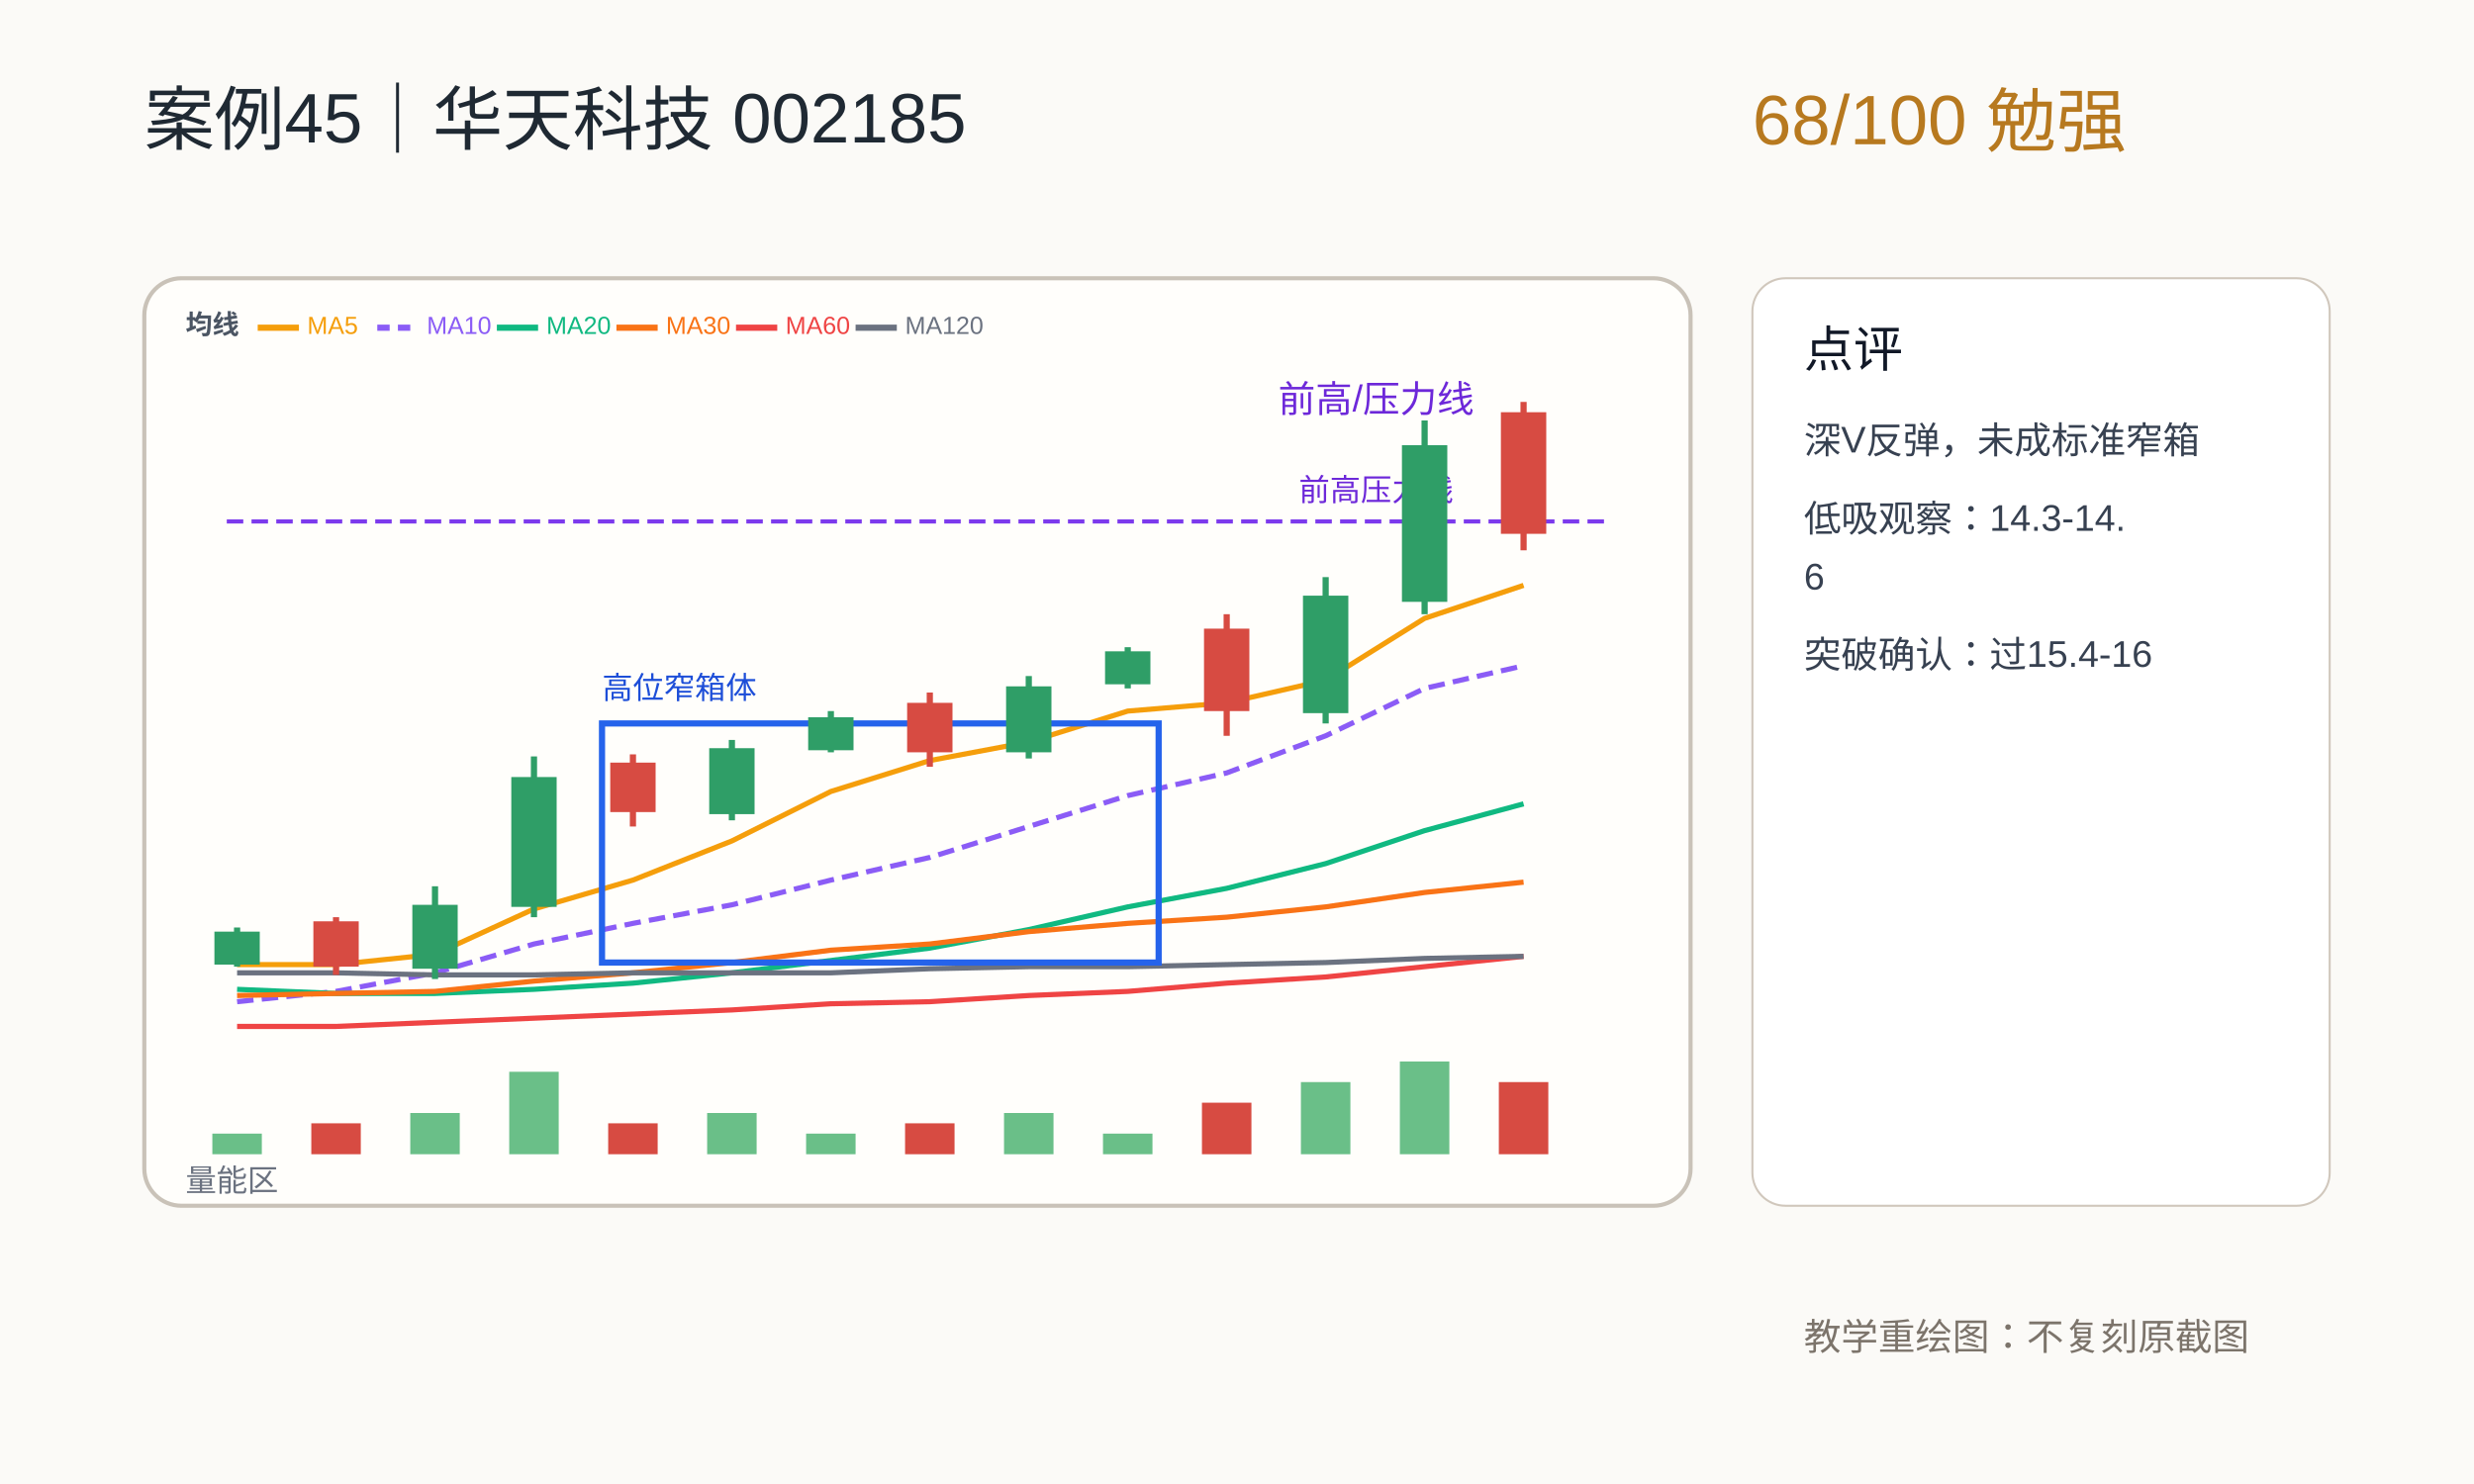
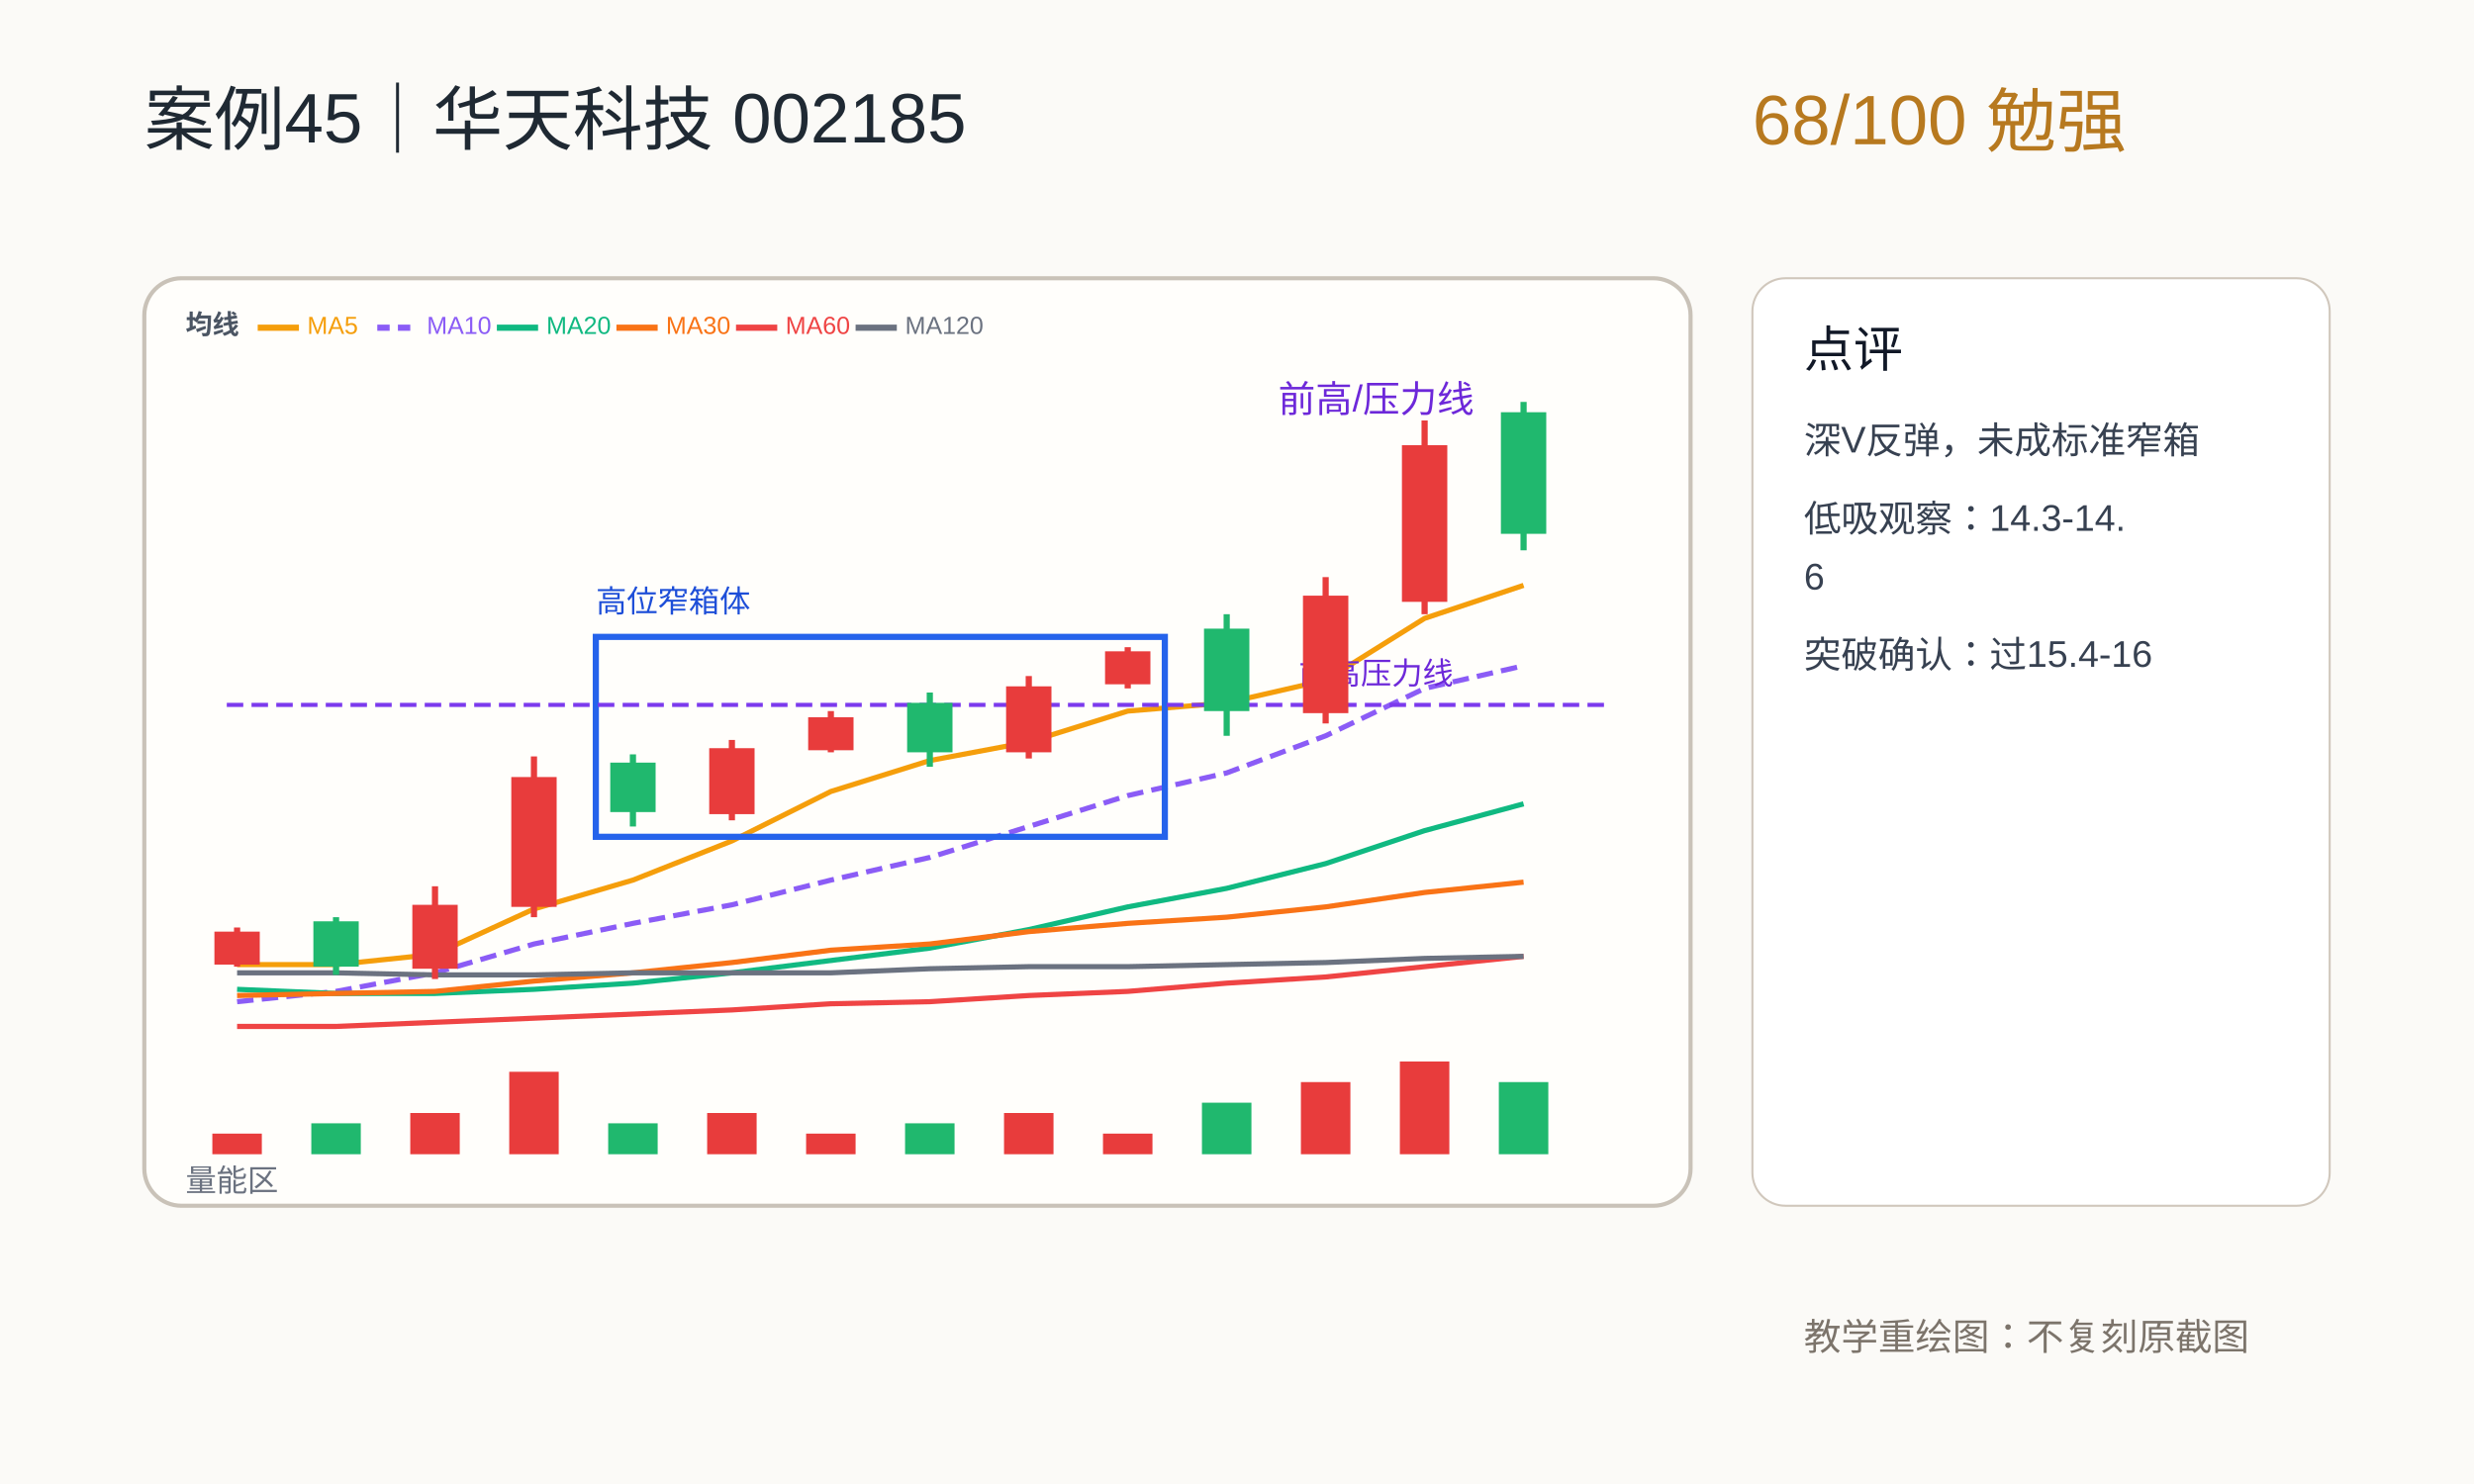
<svg xmlns="http://www.w3.org/2000/svg" width="1200" height="720" viewBox="0 0 1200 720">
  <rect width="1200" height="720" fill="#fbfaf7" />
  <rect x="70" y="135" width="750" height="450" rx="18" fill="#fffefb" stroke="#c9c2b8" stroke-width="2" />
  <text x="70" y="70" font-size="34" font-family="PingFang SC, Arial" fill="#1f2933">案例45｜华天科技 002185</text>
  <text x="850" y="70" font-size="34" font-family="PingFang SC, Arial" fill="#b7791f">68/100  勉强</text>
  <text x="620" y="200" font-size="18" font-family="PingFang SC, Arial" fill="#6d28d9">前高/压力线</text>
  <text x="90" y="162" font-size="13" font-family="PingFang SC, Arial" fill="#4b5563" font-weight="bold">均线</text>
  <line x1="125" y1="159" x2="145" y2="159" stroke="#f59e0b" stroke-width="3" />
  <text x="149" y="162" font-size="12" font-family="PingFang SC, Arial" fill="#f59e0b">MA5</text>
  <line x1="183" y1="159" x2="203" y2="159" stroke="#8b5cf6" stroke-width="3" stroke-dasharray="6,4" />
  <text x="207" y="162" font-size="12" font-family="PingFang SC, Arial" fill="#8b5cf6">MA10</text>
  <line x1="241" y1="159" x2="261" y2="159" stroke="#10b981" stroke-width="3" />
  <text x="265" y="162" font-size="12" font-family="PingFang SC, Arial" fill="#10b981">MA20</text>
  <line x1="299" y1="159" x2="319" y2="159" stroke="#f97316" stroke-width="3" />
  <text x="323" y="162" font-size="12" font-family="PingFang SC, Arial" fill="#f97316">MA30</text>
  <line x1="357" y1="159" x2="377" y2="159" stroke="#ef4444" stroke-width="3" />
  <text x="381" y="162" font-size="12" font-family="PingFang SC, Arial" fill="#ef4444">MA60</text>
  <line x1="415" y1="159" x2="435" y2="159" stroke="#6b7280" stroke-width="3" />
  <text x="439" y="162" font-size="12" font-family="PingFang SC, Arial" fill="#6b7280">MA120</text>
  <polyline points="115,468 163,468 211,463 259,441 307,427 355,408 403,384 451,369 499,360 547,345 595,341 643,330 691,300 739,284" fill="none" stroke="#f59e0b" stroke-width="2.5" />
  <polyline points="115,486 163,481 211,472 259,458 307,448 355,439 403,427 451,416 499,401 547,386 595,375 643,357 691,334 739,323" fill="none" stroke="#8b5cf6" stroke-width="2.5" stroke-dasharray="8,4" />
  <polyline points="115,480 163,482 211,482 259,480 307,477 355,472 403,466 451,460 499,451 547,440 595,431 643,419 691,403 739,390" fill="none" stroke="#10b981" stroke-width="2.5" />
  <polyline points="115,483 163,482 211,481 259,476 307,472 355,467 403,461 451,458 499,452 547,448 595,445 643,440 691,433 739,428" fill="none" stroke="#f97316" stroke-width="2.5" />
  <polyline points="115,498 163,498 211,496 259,494 307,492 355,490 403,487 451,486 499,483 547,481 595,477 643,474 691,469 739,464" fill="none" stroke="#ef4444" stroke-width="2.5" />
  <polyline points="115,472 163,472 211,473 259,473 307,472 355,472 403,472 451,470 499,469 547,469 595,468 643,467 691,465 739,464" fill="none" stroke="#6b7280" stroke-width="2.5" />
-   <line x1="110" y1="253" x2="780" y2="253" stroke="#7c3aed" stroke-width="2" stroke-dasharray="8,4" />
-   <text x="630" y="243" font-size="15" font-family="PingFang SC, Arial" fill="#6d28d9">前高压力线</text>
-   <rect x="292" y="351" width="270" height="116" fill="none" stroke="#2563eb" stroke-width="3" />
-   <text x="292" y="339" font-size="15" font-family="PingFang SC, Arial" fill="#1d4ed8">高位窄箱体</text>
-   <line x1="115" y1="450" x2="115" y2="469" stroke="#2f9e67" stroke-width="3" />
-   <rect x="104" y="452" width="22" height="16" fill="#2f9e67" />
-   <line x1="163" y1="445" x2="163" y2="473" stroke="#d74b42" stroke-width="3" />
-   <rect x="152" y="447" width="22" height="22" fill="#d74b42" />
-   <line x1="211" y1="430" x2="211" y2="475" stroke="#2f9e67" stroke-width="3" />
-   <rect x="200" y="439" width="22" height="31" fill="#2f9e67" />
-   <line x1="259" y1="367" x2="259" y2="445" stroke="#2f9e67" stroke-width="3" />
-   <rect x="248" y="377" width="22" height="63" fill="#2f9e67" />
-   <line x1="307" y1="366" x2="307" y2="401" stroke="#d74b42" stroke-width="3" />
-   <rect x="296" y="370" width="22" height="24" fill="#d74b42" />
-   <line x1="355" y1="359" x2="355" y2="398" stroke="#2f9e67" stroke-width="3" />
-   <rect x="344" y="363" width="22" height="32" fill="#2f9e67" />
-   <line x1="403" y1="345" x2="403" y2="365" stroke="#2f9e67" stroke-width="3" />
-   <rect x="392" y="348" width="22" height="16" fill="#2f9e67" />
-   <line x1="451" y1="336" x2="451" y2="372" stroke="#d74b42" stroke-width="3" />
-   <rect x="440" y="341" width="22" height="24" fill="#d74b42" />
-   <line x1="499" y1="328" x2="499" y2="368" stroke="#2f9e67" stroke-width="3" />
-   <rect x="488" y="333" width="22" height="32" fill="#2f9e67" />
-   <line x1="547" y1="314" x2="547" y2="334" stroke="#2f9e67" stroke-width="3" />
-   <rect x="536" y="316" width="22" height="16" fill="#2f9e67" />
-   <line x1="595" y1="298" x2="595" y2="357" stroke="#d74b42" stroke-width="3" />
-   <rect x="584" y="305" width="22" height="40" fill="#d74b42" />
-   <line x1="643" y1="280" x2="643" y2="351" stroke="#2f9e67" stroke-width="3" />
-   <rect x="632" y="289" width="22" height="57" fill="#2f9e67" />
-   <line x1="691" y1="204" x2="691" y2="298" stroke="#2f9e67" stroke-width="3" />
-   <rect x="680" y="216" width="22" height="76" fill="#2f9e67" />
-   <line x1="739" y1="195" x2="739" y2="267" stroke="#d74b42" stroke-width="3" />
-   <rect x="728" y="200" width="22" height="59" fill="#d74b42" />
-   <rect x="103" y="550" width="24" height="10" fill="#6abf88" />
-   <rect x="151" y="545" width="24" height="15" fill="#d74b42" />
-   <rect x="199" y="540" width="24" height="20" fill="#6abf88" />
-   <rect x="247" y="520" width="24" height="40" fill="#6abf88" />
-   <rect x="295" y="545" width="24" height="15" fill="#d74b42" />
-   <rect x="343" y="540" width="24" height="20" fill="#6abf88" />
-   <rect x="391" y="550" width="24" height="10" fill="#6abf88" />
-   <rect x="439" y="545" width="24" height="15" fill="#d74b42" />
-   <rect x="487" y="540" width="24" height="20" fill="#6abf88" />
-   <rect x="535" y="550" width="24" height="10" fill="#6abf88" />
-   <rect x="583" y="535" width="24" height="25" fill="#d74b42" />
-   <rect x="631" y="525" width="24" height="35" fill="#6abf88" />
-   <rect x="679" y="515" width="24" height="45" fill="#6abf88" />
-   <rect x="727" y="525" width="24" height="35" fill="#d74b42" />
+   <rect x="289" y="309" width="276" height="97" fill="none" stroke="#2563eb" stroke-width="3" />
+   <text x="289" y="297" font-size="15" font-family="PingFang SC, Arial" fill="#1d4ed8">高位窄箱体</text>
+   <line x1="110" y1="342" x2="780" y2="342" stroke="#7c3aed" stroke-width="2" stroke-dasharray="8,4" />
+   <text x="630" y="332" font-size="15" font-family="PingFang SC, Arial" fill="#6d28d9">前高压力线</text>
+   <line x1="115" y1="450" x2="115" y2="469" stroke="#e83c3c" stroke-width="3" />
+   <rect x="104" y="452" width="22" height="16" fill="#e83c3c" />
+   <line x1="163" y1="445" x2="163" y2="473" stroke="#20b86e" stroke-width="3" />
+   <rect x="152" y="447" width="22" height="22" fill="#20b86e" />
+   <line x1="211" y1="430" x2="211" y2="475" stroke="#e83c3c" stroke-width="3" />
+   <rect x="200" y="439" width="22" height="31" fill="#e83c3c" />
+   <line x1="259" y1="367" x2="259" y2="445" stroke="#e83c3c" stroke-width="3" />
+   <rect x="248" y="377" width="22" height="63" fill="#e83c3c" />
+   <line x1="307" y1="366" x2="307" y2="401" stroke="#20b86e" stroke-width="3" />
+   <rect x="296" y="370" width="22" height="24" fill="#20b86e" />
+   <line x1="355" y1="359" x2="355" y2="398" stroke="#e83c3c" stroke-width="3" />
+   <rect x="344" y="363" width="22" height="32" fill="#e83c3c" />
+   <line x1="403" y1="345" x2="403" y2="365" stroke="#e83c3c" stroke-width="3" />
+   <rect x="392" y="348" width="22" height="16" fill="#e83c3c" />
+   <line x1="451" y1="336" x2="451" y2="372" stroke="#20b86e" stroke-width="3" />
+   <rect x="440" y="341" width="22" height="24" fill="#20b86e" />
+   <line x1="499" y1="328" x2="499" y2="368" stroke="#e83c3c" stroke-width="3" />
+   <rect x="488" y="333" width="22" height="32" fill="#e83c3c" />
+   <line x1="547" y1="314" x2="547" y2="334" stroke="#e83c3c" stroke-width="3" />
+   <rect x="536" y="316" width="22" height="16" fill="#e83c3c" />
+   <line x1="595" y1="298" x2="595" y2="357" stroke="#20b86e" stroke-width="3" />
+   <rect x="584" y="305" width="22" height="40" fill="#20b86e" />
+   <line x1="643" y1="280" x2="643" y2="351" stroke="#e83c3c" stroke-width="3" />
+   <rect x="632" y="289" width="22" height="57" fill="#e83c3c" />
+   <line x1="691" y1="204" x2="691" y2="298" stroke="#e83c3c" stroke-width="3" />
+   <rect x="680" y="216" width="22" height="76" fill="#e83c3c" />
+   <line x1="739" y1="195" x2="739" y2="267" stroke="#20b86e" stroke-width="3" />
+   <rect x="728" y="200" width="22" height="59" fill="#20b86e" />
+   <rect x="103" y="550" width="24" height="10" fill="#e83c3c" />
+   <rect x="151" y="545" width="24" height="15" fill="#20b86e" />
+   <rect x="199" y="540" width="24" height="20" fill="#e83c3c" />
+   <rect x="247" y="520" width="24" height="40" fill="#e83c3c" />
+   <rect x="295" y="545" width="24" height="15" fill="#20b86e" />
+   <rect x="343" y="540" width="24" height="20" fill="#e83c3c" />
+   <rect x="391" y="550" width="24" height="10" fill="#e83c3c" />
+   <rect x="439" y="545" width="24" height="15" fill="#20b86e" />
+   <rect x="487" y="540" width="24" height="20" fill="#e83c3c" />
+   <rect x="535" y="550" width="24" height="10" fill="#e83c3c" />
+   <rect x="583" y="535" width="24" height="25" fill="#20b86e" />
+   <rect x="631" y="525" width="24" height="35" fill="#e83c3c" />
+   <rect x="679" y="515" width="24" height="45" fill="#e83c3c" />
+   <rect x="727" y="525" width="24" height="35" fill="#20b86e" />
  <text x="90" y="578" font-size="15" font-family="PingFang SC, Arial" fill="#6b7280">量能区</text>
  <rect x="850" y="135" width="280" height="450" rx="16" fill="#ffffff" stroke="#d0c7bc" />
  <text x="875" y="178" font-size="24" font-family="PingFang SC, Arial" fill="#111827">点评</text>
  <text x="875" y="220" font-size="18" font-family="PingFang SC, Arial" fill="#374151">深V反弹，未成标准窄箱</text>
  <text x="875" y="258" font-size="18" font-family="PingFang SC, Arial" fill="#374151">低吸观察：14.3-14.</text>
  <text x="875" y="286" font-size="18" font-family="PingFang SC, Arial" fill="#374151">6</text>
  <text x="875" y="324" font-size="18" font-family="PingFang SC, Arial" fill="#374151">突破确认：过15.4-16</text>
  <text x="875" y="655" font-size="18" font-family="PingFang SC, Arial" fill="#7c746b">教学重绘图：不复刻原截图</text>
</svg>
